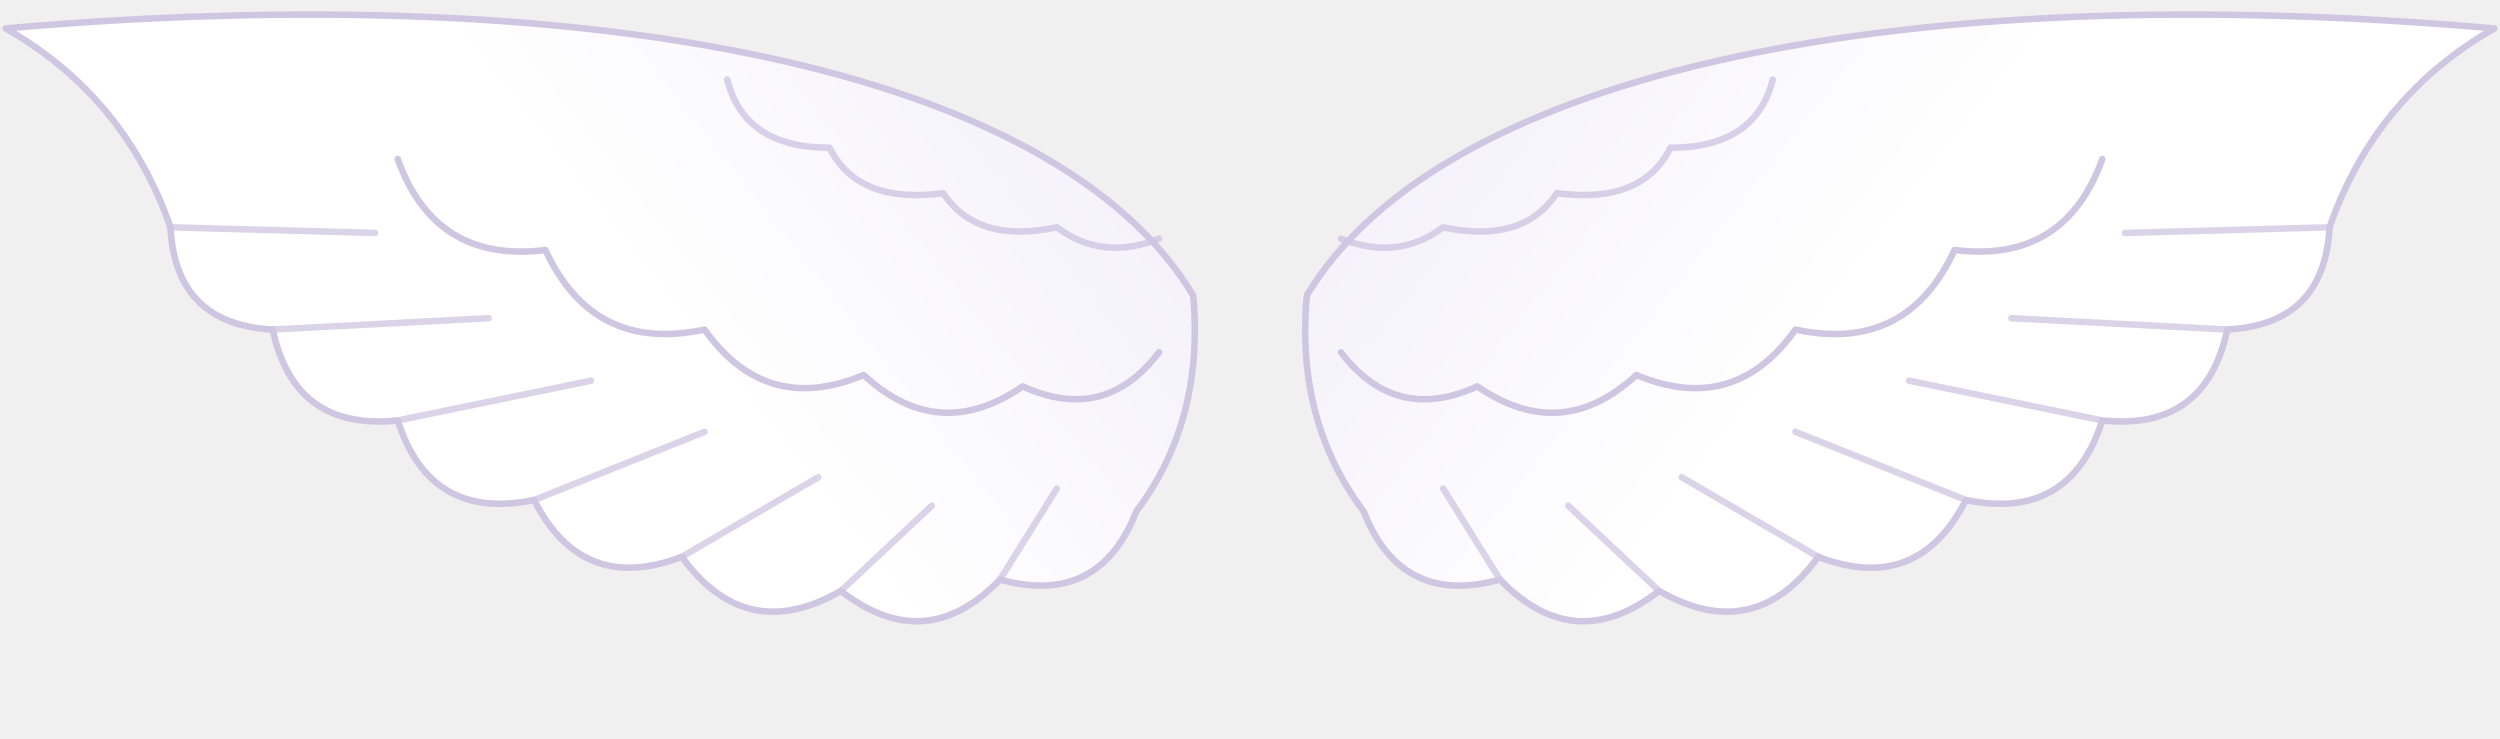
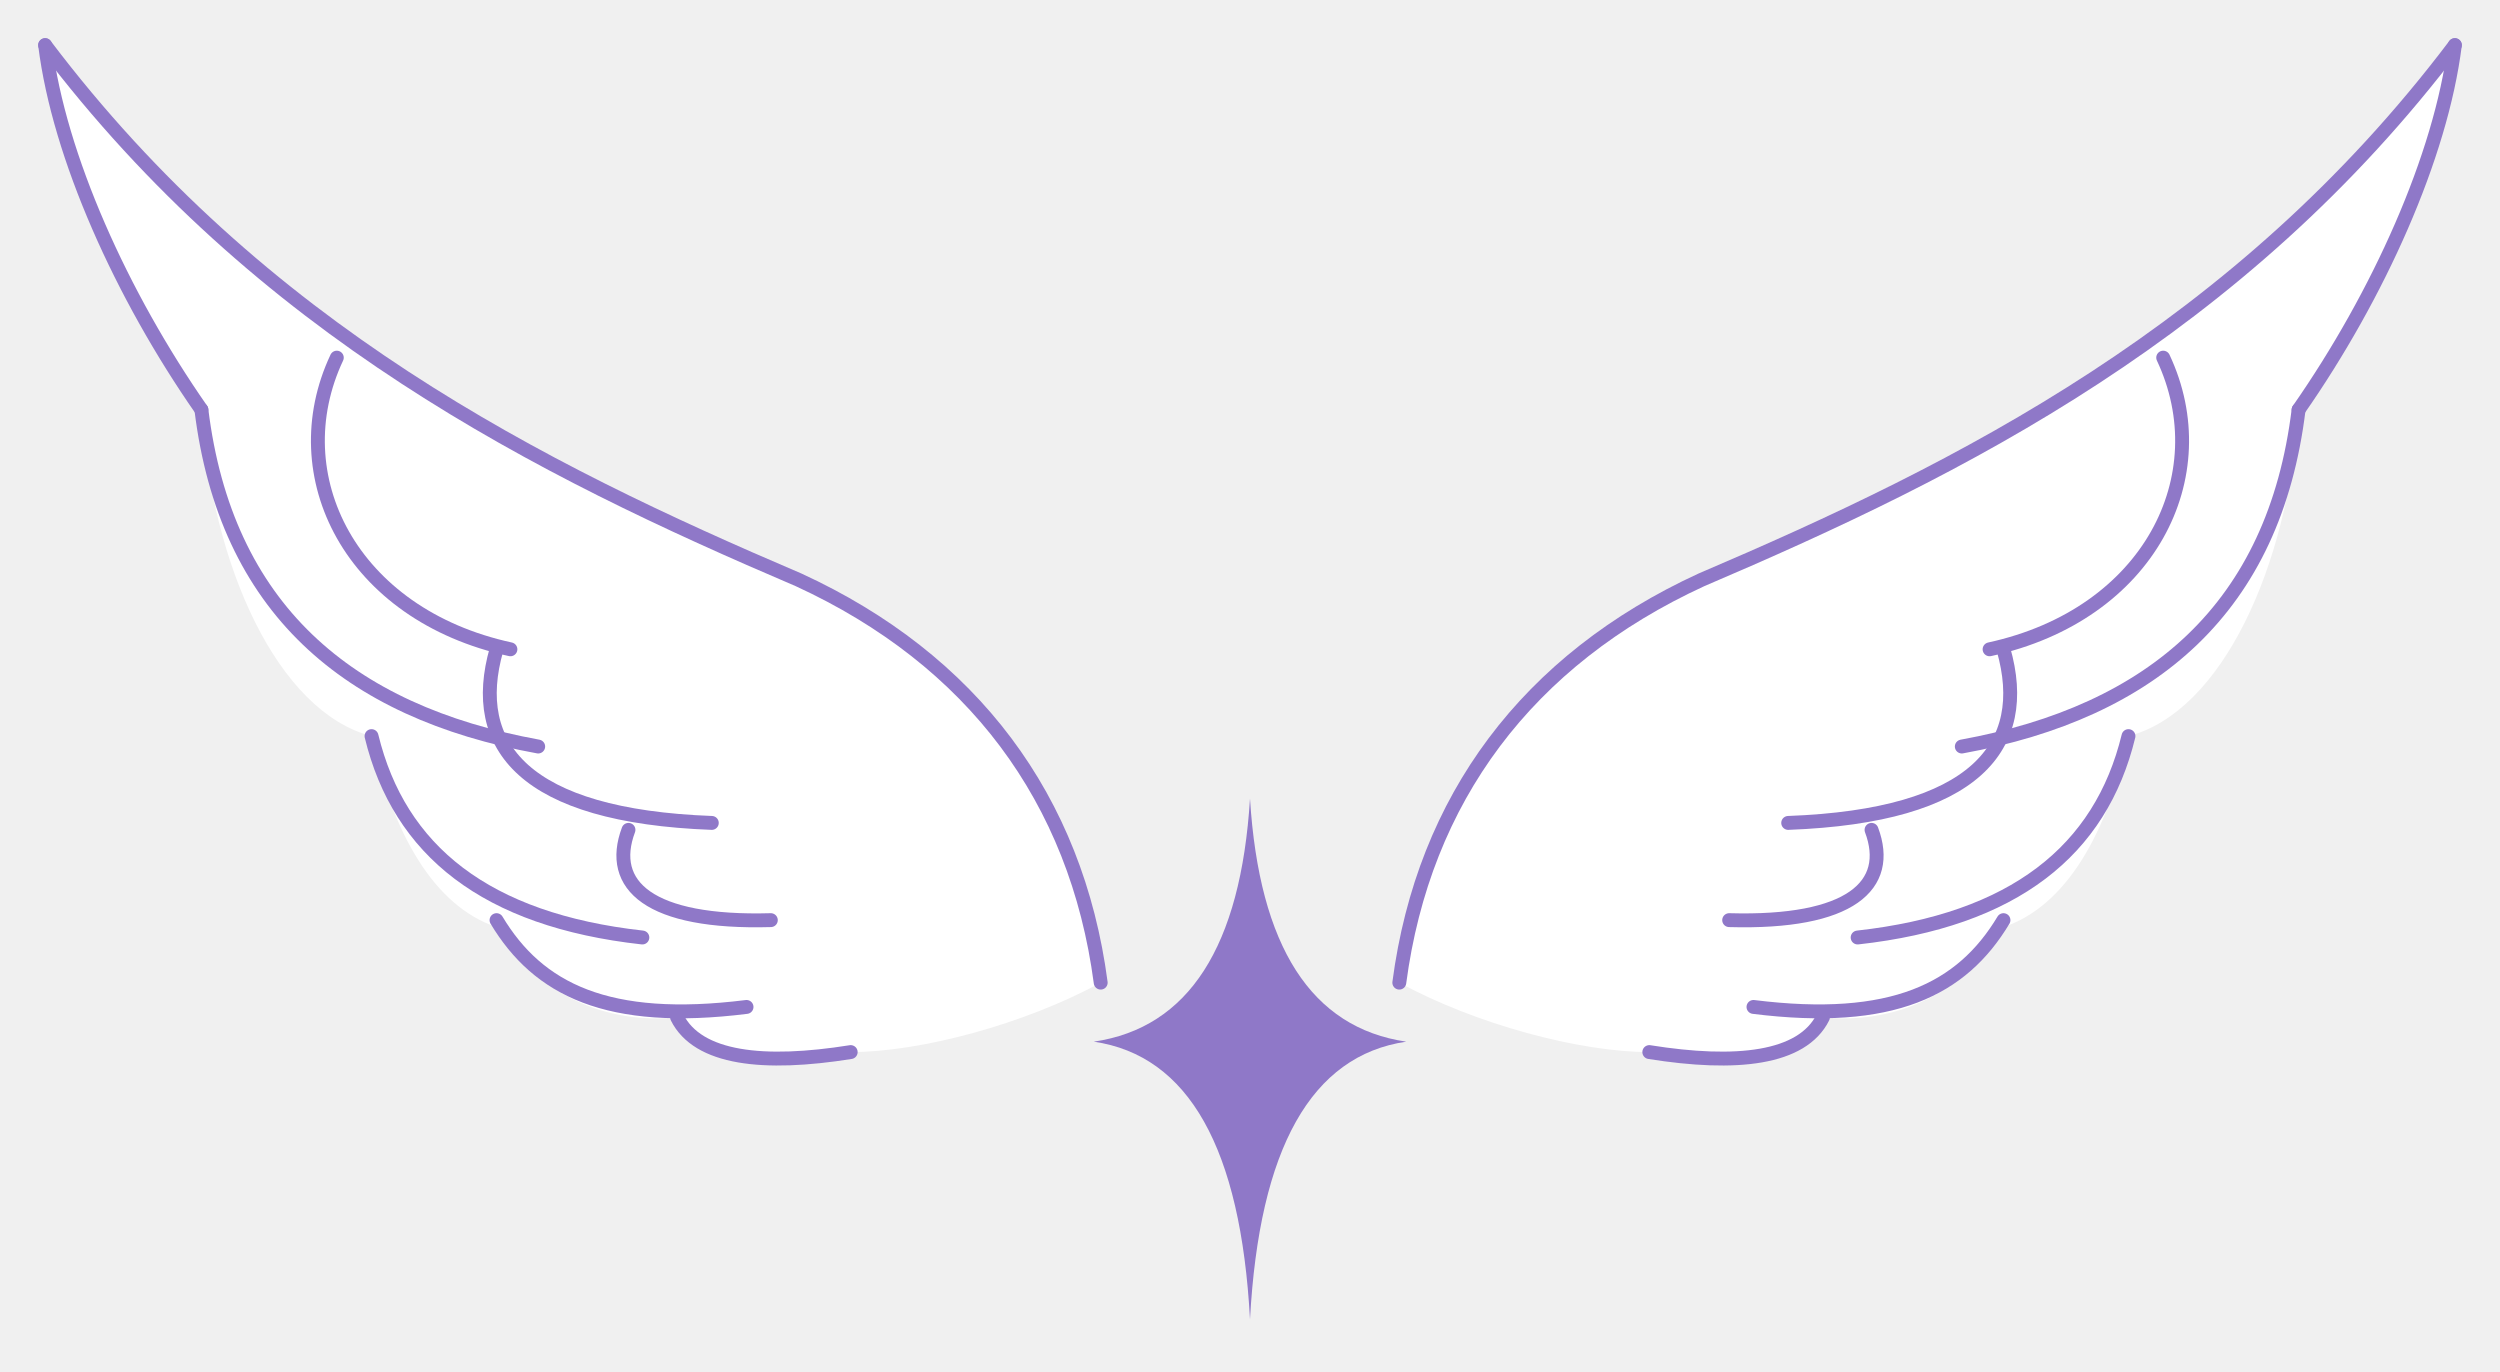
- <svg xmlns="http://www.w3.org/2000/svg" viewBox="0 0 440 130">
+ <svg xmlns="http://www.w3.org/2000/svg" viewBox="175 585 720 395">
  <defs>
-     <linearGradient id="pena" x1="1" y1="0.3" x2="0" y2="0.7">
-       <stop offset="0" stop-color="#f3f0fa" />
-       <stop offset="0.45" stop-color="#ffffff" />
-       <stop offset="1" stop-color="#ffffff" />
-     </linearGradient>
-     <g id="asa" stroke="#cfc6e2" stroke-width="1.15" stroke-linecap="round" stroke-linejoin="round">
-       <path fill="url(#pena)" d="M210 52C186 12 104 -4 1 5Q22 17 30 40Q30.9 57.1 48 58Q51.8 75.9 70 74Q75.7 91.8 94 88Q102.5 104.7 120 98Q131.3 113.6 148 104Q162.9 115.6 176 102Q193.4 106.8 200 90Q212 74 210 52Z" />
-       <path fill="none" d="M70 28Q76.6 46.4 96 44Q104.4 62.2 124 58Q134.8 73.2 152 66Q165.2 78.2 180 68Q194.4 74.6 204 62" />
-       <path fill="none" opacity="0.8" d="M128 14Q131 26 146 26Q151 36 166 34Q172 43 186 40Q194 46 204 42" />
-       <path fill="none" opacity="0.75" d="M30 40L66 41M48 58L86 56M70 74L104 67M94 88L124 76M120 98L144 84M148 104L164 89M176 102L186 86" />
+     <g id="asa">
+       <path fill="#fff" d="M188 598C250 680 330 720 405 752C455 775 485 815 492 868C470 880 440 888 420 888C395 892 376 890 370 878C350 880 330 872 318 852C300 846 288 825 282 797C255 790 236 748 233 703C210 670 192 630 188 598Z" />
+       <g fill="none" stroke="#8f78c8" stroke-width="4" stroke-linecap="round" stroke-linejoin="round">
+         <path d="M188 598C250 680 330 720 405 752C455 775 485 815 492 868" />
+         <path d="M188 598C192 630 210 670 233 703" />
+         <path d="M233 703C240 760 275 790 330 800" />
+         <path d="M272 688C256 722 276 762 322 772" />
+         <path d="M282 797C290 830 315 850 360 855" />
+         <path d="M318 772C310 800 326 820 380 822" />
+         <path d="M318 850C330 870 350 880 390 875" />
+         <path d="M356 824C350 840 362 851 397 850" />
+         <path d="M370 878C376 890 395 892 420 888" />
+       </g>
    </g>
  </defs>
  <use href="#asa" />
-   <use href="#asa" transform="translate(440 0) scale(-1 1)" />
+   <use href="#asa" transform="translate(1070 0) scale(-1 1)" />
+   <path fill="#8f78c8" d="M535 815Q539 879 580 885Q539 891 535 965Q531 891 490 885Q531 879 535 815Z" />
</svg>
